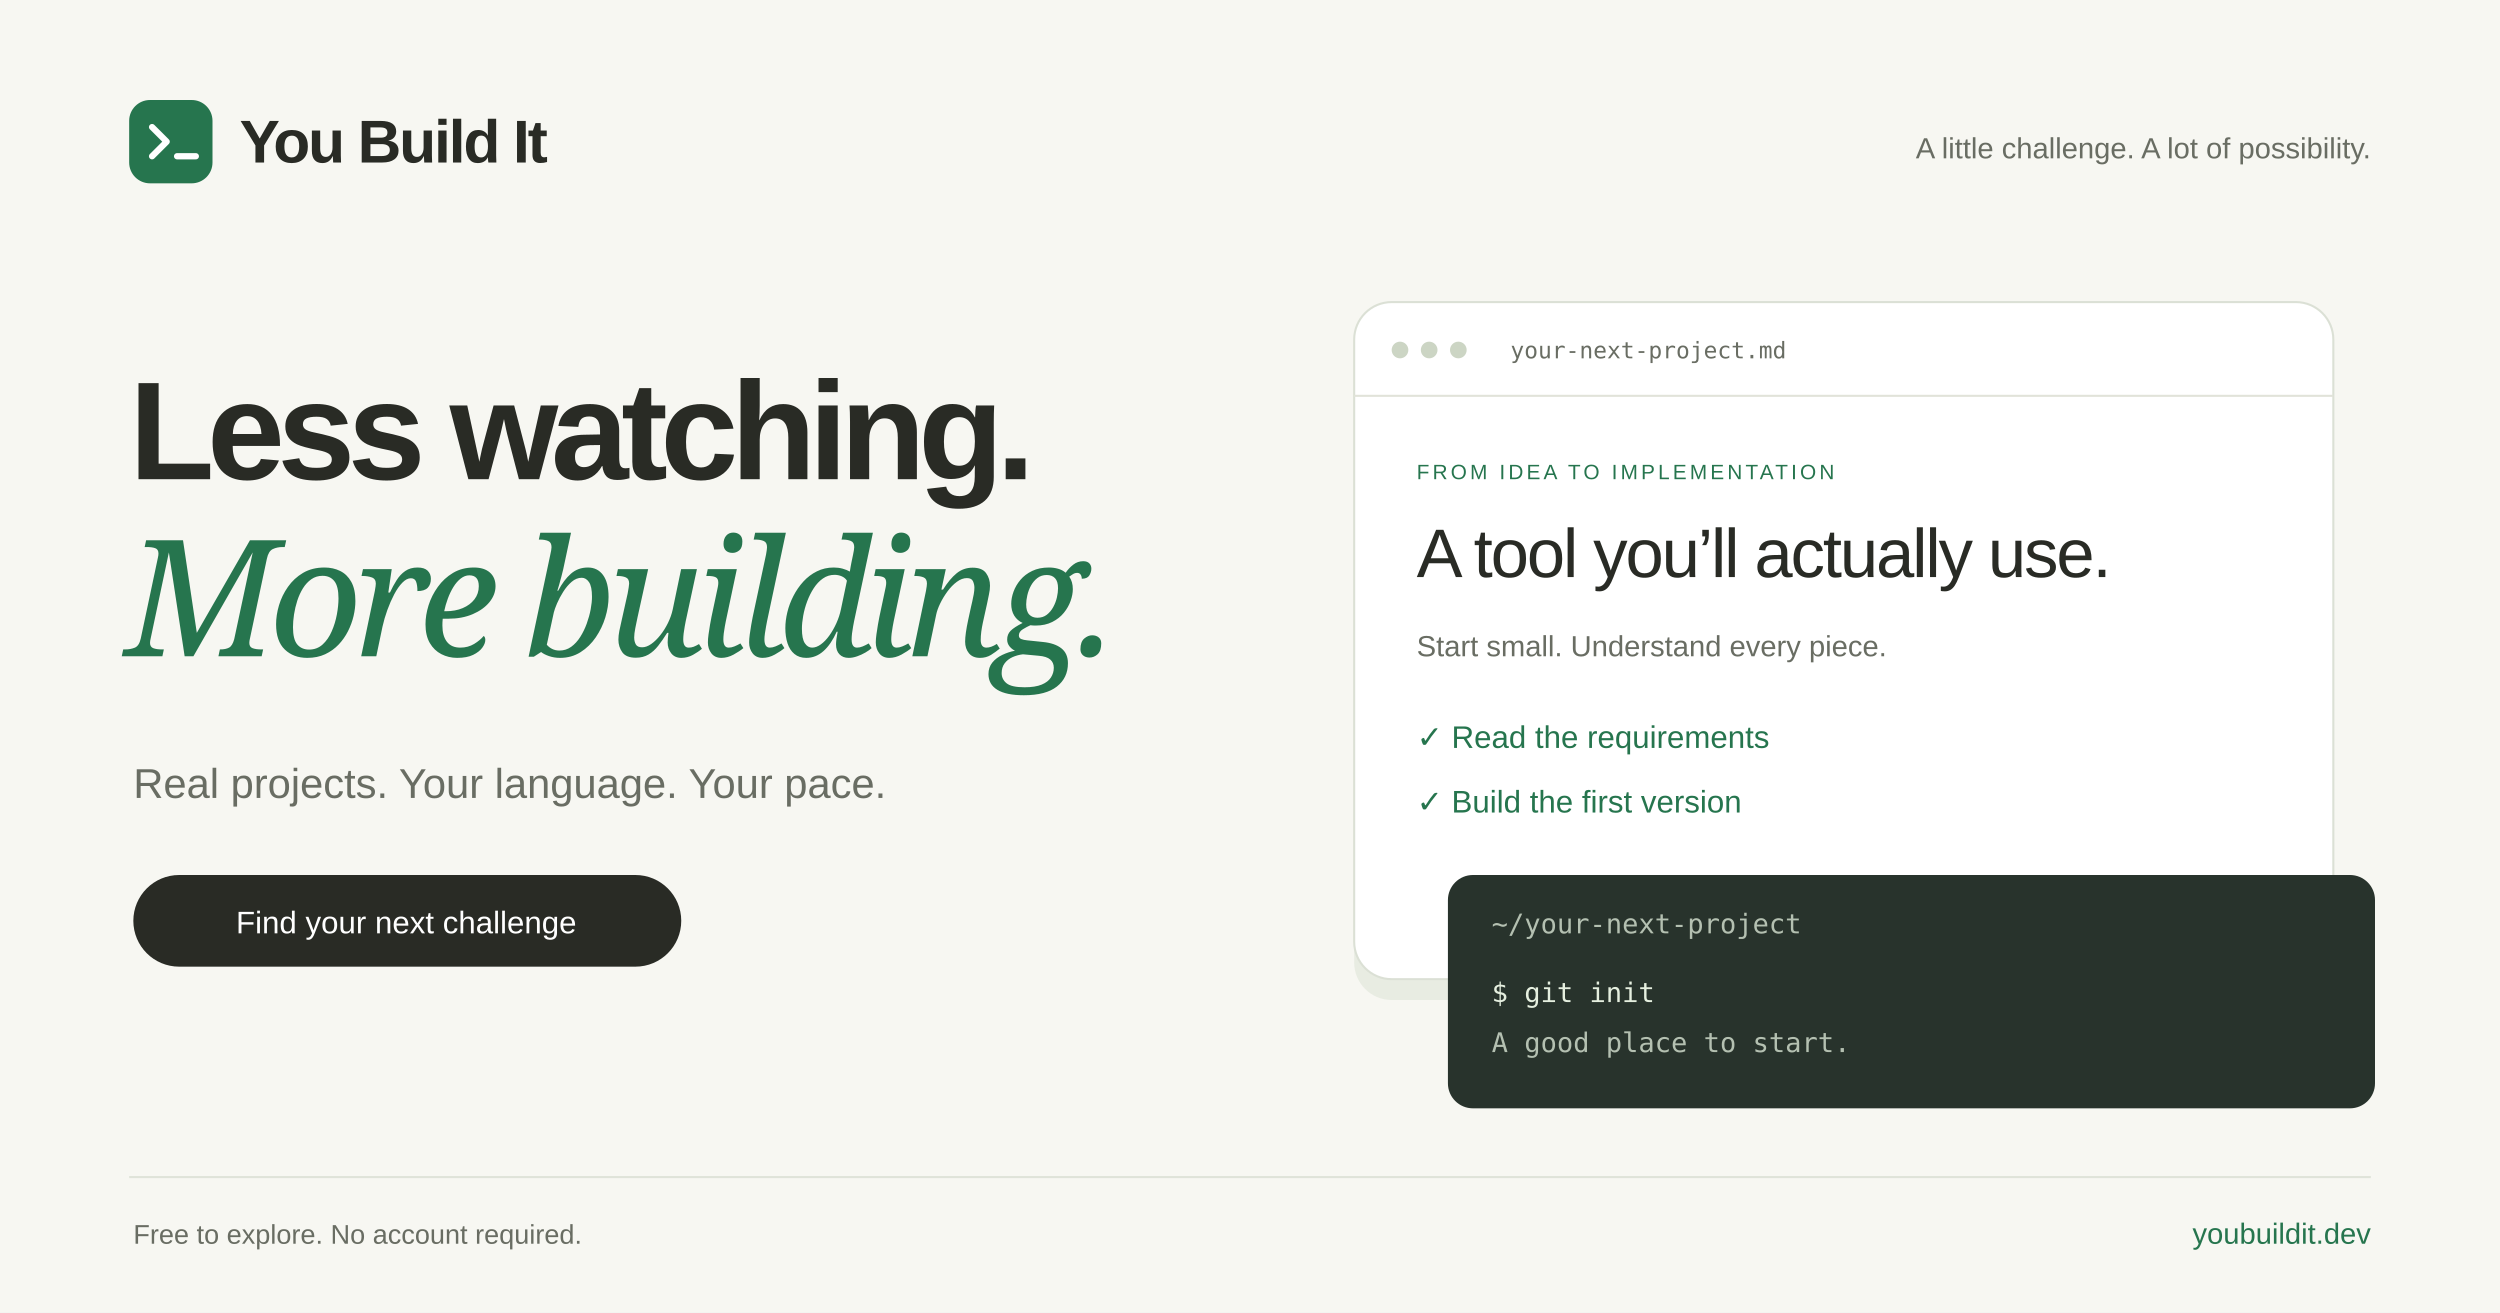
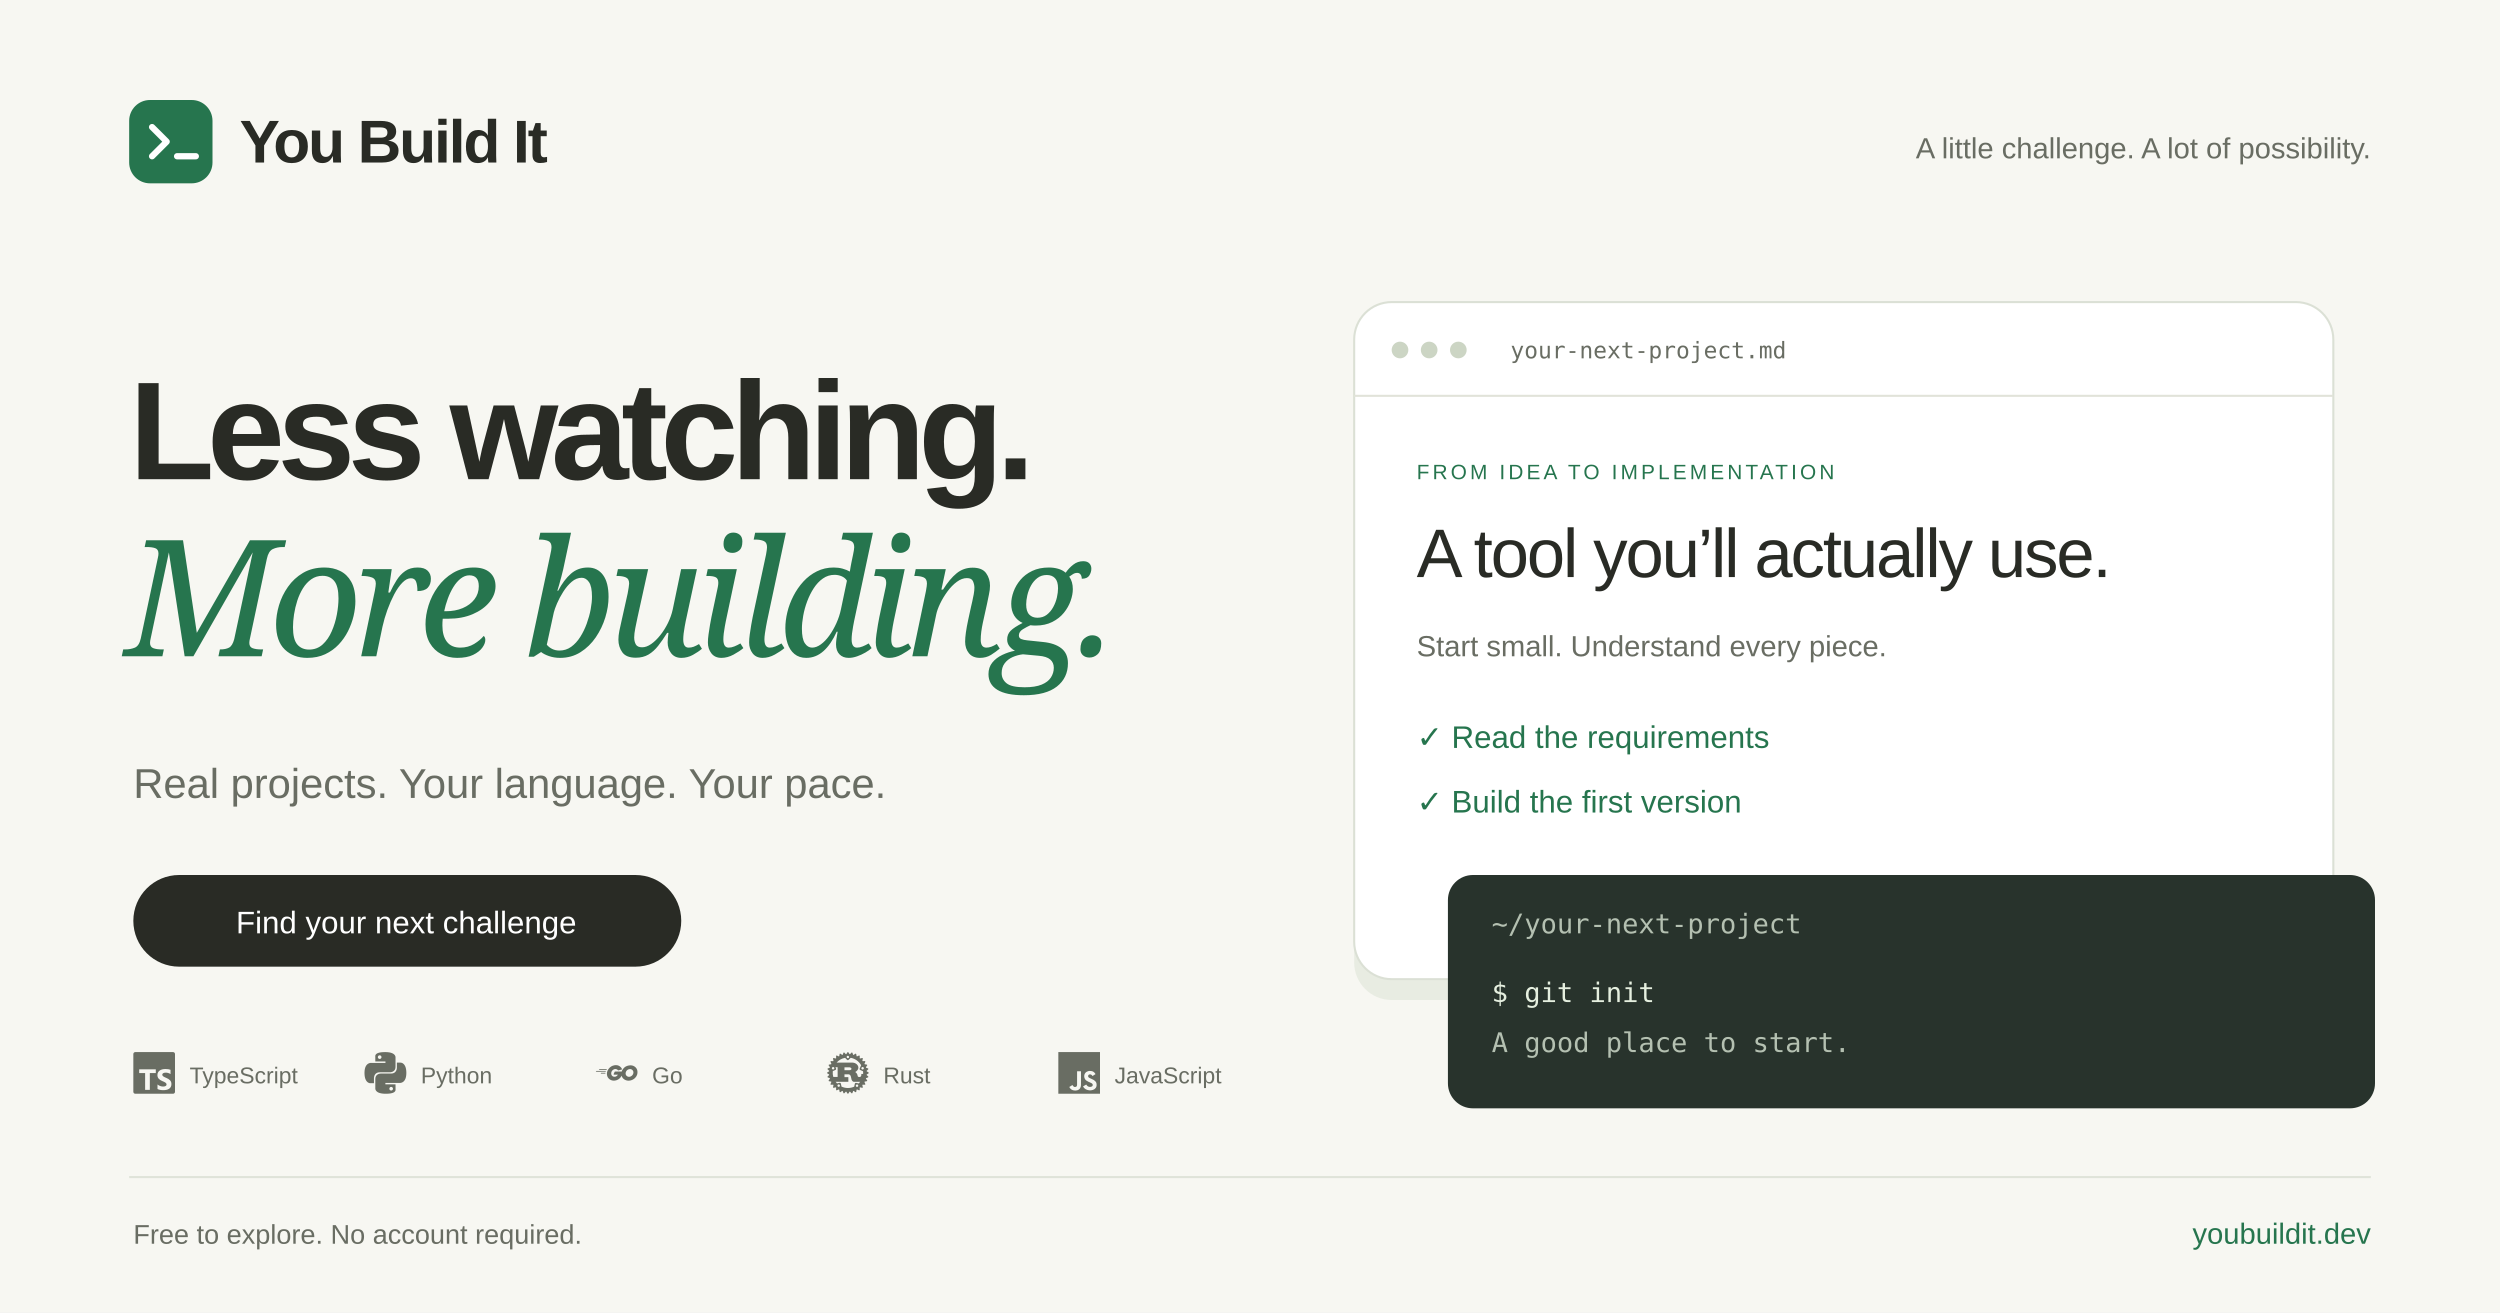
<svg xmlns="http://www.w3.org/2000/svg" width="1200" height="630" viewBox="0 0 1200 630">
  <rect width="1200" height="630" fill="#f7f7f2" />
  <g font-family="Arial, Helvetica, sans-serif" fill="#292b25">
    <rect x="62" y="48" width="40" height="40" rx="10" fill="#26754e" />
    <path d="m73 61 7 7-7 7m12 0h9" fill="none" stroke="white" stroke-width="3" stroke-linecap="round" stroke-linejoin="round" />
    <text x="115" y="78" font-size="29" font-weight="700" letter-spacing="-1">You Build It</text>
    <text x="1138" y="76" text-anchor="end" font-size="14" fill="#696d63">A little challenge. A lot of possibility.</text>
    <text x="62" y="230" font-size="67" font-weight="600" letter-spacing="-3.5">Less watching.</text>
    <text x="60" y="315" font-family="Georgia, serif" font-style="italic" font-size="78" letter-spacing="-4" fill="#26754e">More building.</text>
    <text x="64" y="383" font-size="20" fill="#696d63">Real projects. Your language. Your pace.</text>
    <rect x="64" y="420" width="263" height="44" rx="22" fill="#292b25" />
    <text x="195" y="448" text-anchor="middle" fill="#fff" font-size="15">Find your next challenge</text>
    <g transform="translate(650 145)">
      <rect x="0" y="10" width="470" height="325" rx="18" fill="#e8ece2" />
      <rect width="470" height="325" rx="18" fill="#fff" stroke="#dbe0d5" />
      <path d="M0 45h470" stroke="#e1e3d9" />
      <g fill="#ccd5c4">
        <circle cx="22" cy="23" r="4" />
        <circle cx="36" cy="23" r="4" />
        <circle cx="50" cy="23" r="4" />
      </g>
      <text x="75" y="27" font-size="11" fill="#696d63" font-family="monospace">your-next-project.md</text>
      <text x="30" y="85" font-size="10" letter-spacing="1.5" fill="#26754e">FROM IDEA TO IMPLEMENTATION</text>
      <text x="30" y="132" font-size="33" letter-spacing="-1">A tool you’ll actually use.</text>
      <text x="30" y="170" font-size="14" fill="#696d63">Start small. Understand every piece.</text>
      <text x="30" y="214" font-size="15" fill="#26754e">✓  Read the requirements</text>
      <text x="30" y="245" font-size="15" fill="#26754e">✓  Build the first version</text>
      <rect x="45" y="275" width="445" height="112" rx="12" fill="#28332c" />
      <g font-family="monospace" font-size="13">
        <text x="66" y="303" fill="#b4c0b1">~/your-next-project</text>
        <text x="66" y="336" fill="#e5efdf">$ git init</text>
        <text x="66" y="360" fill="#b4c0b1">A good place to start.</text>
      </g>
    </g>
+     <g aria-label="Build with TypeScript, Python, Go, Rust, or JavaScript" fill="#696d63">
+       <g transform="translate(64 505)">
+         <svg width="20" height="20" viewBox="0 0 24 24">
+           <path d="M1.125 0C.502 0 0 .502 0 1.125v21.75C0 23.498.502 24 1.125 24h21.75c.623 0 1.125-.502 1.125-1.125V1.125C24 .502 23.498 0 22.875 0zm17.363 9.75c.612 0 1.154.037 1.627.111a6.38 6.38 0 0 1 1.306.34v2.458a3.95 3.95 0 0 0-.643-.361 5.093 5.093 0 0 0-.717-.26 5.453 5.453 0 0 0-1.426-.2c-.3 0-.573.028-.819.086a2.1 2.1 0 0 0-.623.242c-.17.104-.3.229-.393.374a.888.888 0 0 0-.14.49c0 .196.053.373.156.529.104.156.252.304.443.444s.423.276.696.41c.273.135.582.274.926.416.47.197.892.407 1.266.628.374.222.695.473.963.753.268.279.472.598.614.957.142.359.214.776.214 1.253 0 .657-.125 1.21-.373 1.656a3.033 3.033 0 0 1-1.012 1.085 4.38 4.38 0 0 1-1.487.596c-.566.12-1.163.18-1.79.18a9.916 9.916 0 0 1-1.84-.164 5.544 5.544 0 0 1-1.512-.493v-2.63a5.033 5.033 0 0 0 3.237 1.2c.333 0 .624-.03.872-.09.249-.06.456-.144.623-.25.166-.108.29-.234.373-.38a1.023 1.023 0 0 0-.074-1.089 2.12 2.12 0 0 0-.537-.5 5.597 5.597 0 0 0-.807-.444 27.72 27.72 0 0 0-1.007-.436c-.918-.383-1.602-.852-2.053-1.405-.45-.553-.676-1.222-.676-2.005 0-.614.123-1.141.369-1.582.246-.441.58-.804 1.004-1.089a4.494 4.494 0 0 1 1.47-.629 7.536 7.536 0 0 1 1.77-.201zm-15.113.188h9.563v2.166H9.506v9.646H6.789v-9.646H3.375z" />
+         </svg>
+         <text x="27" y="15" font-size="11">TypeScript</text>
+       </g>
+       <g transform="translate(175 505)">
+         <svg width="20" height="20" viewBox="0 0 24 24">
+           <path d="M14.25.18l.9.2.73.26.59.3.45.32.34.34.25.34.16.33.1.3.04.26.02.2-.01.13V8.5l-.05.63-.13.55-.21.46-.26.38-.3.31-.33.25-.35.19-.35.14-.33.1-.3.07-.26.04-.21.02H8.77l-.69.05-.59.14-.5.22-.41.27-.33.32-.27.35-.2.36-.15.37-.1.35-.07.32-.04.27-.02.21v3.06H3.17l-.21-.03-.28-.07-.32-.12-.35-.18-.36-.26-.36-.36-.35-.46-.32-.59-.28-.73-.21-.88-.14-1.05-.05-1.23.06-1.22.16-1.04.24-.87.32-.71.36-.57.4-.44.42-.33.42-.24.4-.16.36-.1.32-.05.24-.01h.16l.06.01h8.16v-.83H6.18l-.01-2.75-.02-.37.05-.34.11-.31.17-.28.25-.26.31-.23.38-.2.44-.18.51-.15.58-.12.64-.1.71-.06.77-.04.84-.02 1.27.05zm-6.3 1.98l-.23.33-.08.41.08.41.23.34.33.22.41.09.41-.09.33-.22.23-.34.08-.41-.08-.41-.23-.33-.33-.22-.41-.09-.41.09zm13.09 3.95l.28.06.32.12.35.18.36.27.36.35.35.47.32.59.28.73.21.88.14 1.04.05 1.23-.06 1.23-.16 1.04-.24.86-.32.71-.36.57-.4.45-.42.33-.42.24-.4.16-.36.09-.32.05-.24.02-.16-.01h-8.22v.82h5.84l.01 2.76.02.36-.05.34-.11.31-.17.29-.25.25-.31.24-.38.2-.44.17-.51.15-.58.13-.64.09-.71.07-.77.04-.84.01-1.27-.04-1.07-.14-.9-.2-.73-.25-.59-.3-.45-.33-.34-.34-.25-.34-.16-.33-.1-.3-.04-.25-.02-.2.01-.13v-5.34l.05-.64.13-.54.21-.46.26-.38.3-.32.33-.24.35-.2.35-.14.33-.1.3-.06.26-.04.21-.02.13-.01h5.84l.69-.05.59-.14.5-.21.41-.28.33-.32.27-.35.2-.36.15-.36.1-.35.07-.32.04-.28.02-.21V6.07h2.09l.14.01zm-6.47 14.25l-.23.33-.08.41.08.41.23.33.33.23.41.08.41-.08.33-.23.23-.33.08-.41-.08-.41-.23-.33-.33-.23-.41-.08-.41.08z" />
+         </svg>
+         <text x="27" y="15" font-size="11">Python</text>
+       </g>
+       <g transform="translate(286 505)">
+         <svg width="20" height="20" viewBox="0 0 24 24">
+           <path d="M1.811 10.231c-.047 0-.058-.023-.035-.059l.246-.315c.023-.035.081-.058.128-.058h4.172c.046 0 .058.035.035.07l-.199.303c-.023.036-.082.07-.117.07zM.047 11.306c-.047 0-.059-.023-.035-.058l.245-.316c.023-.035.082-.058.129-.058h5.328c.047 0 .07.035.058.07l-.093.28c-.012.047-.058.07-.105.07zm2.828 1.075c-.047 0-.059-.035-.035-.07l.163-.292c.023-.035.07-.07.117-.07h2.337c.047 0 .07.035.07.082l-.023.28c0 .047-.047.082-.082.082zm12.129-2.36c-.736.187-1.239.327-1.963.514-.176.046-.187.058-.34-.117-.174-.199-.303-.327-.548-.444-.737-.362-1.45-.257-2.115.175-.795.514-1.204 1.274-1.192 2.22.011.935.654 1.706 1.577 1.835.795.105 1.46-.175 1.987-.77.105-.13.198-.27.315-.434H10.47c-.245 0-.304-.152-.222-.35.152-.362.432-.97.596-1.274a.315.315 0 01.292-.187h4.253c-.023.316-.023.631-.07.947a4.983 4.983 0 01-.958 2.29c-.841 1.11-1.94 1.8-3.33 1.986-1.145.152-2.209-.07-3.143-.77-.865-.655-1.356-1.52-1.484-2.595-.152-1.274.222-2.419.993-3.424.83-1.086 1.928-1.776 3.272-2.02 1.098-.2 2.15-.07 3.096.571.62.41 1.063.97 1.356 1.648.07.105.023.164-.117.2m3.868 6.461c-1.064-.024-2.034-.328-2.852-1.029a3.665 3.665 0 01-1.262-2.255c-.21-1.32.152-2.489.947-3.529.853-1.122 1.881-1.706 3.272-1.95 1.192-.21 2.314-.095 3.33.595.923.63 1.496 1.484 1.648 2.605.198 1.578-.257 2.863-1.344 3.962-.771.783-1.718 1.273-2.805 1.495-.315.06-.63.07-.934.106zm2.78-4.72c-.011-.153-.011-.27-.034-.387-.21-1.157-1.274-1.81-2.384-1.554-1.087.245-1.788.935-2.045 2.033-.21.912.234 1.835 1.075 2.21.643.28 1.285.244 1.905-.07.923-.48 1.425-1.228 1.484-2.233z" />
+         </svg>
+         <text x="27" y="15" font-size="11">Go</text>
+       </g>
+       <g transform="translate(397 505)">
+         <svg width="20" height="20" viewBox="0 0 24 24">
+           <path d="M23.835 11.703l-1.007-.624a13.727 13.727 0 00-.028-.294l.866-.807a.348.348 0 00-.115-.578l-1.107-.414a8.496 8.496 0 00-.087-.286l.69-.959a.346.346 0 00-.226-.545l-1.166-.189a9.357 9.357 0 00-.141-.262l.49-1.076a.344.344 0 00-.027-.336.349.349 0 00-.301-.154l-1.185.042a6.744 6.744 0 00-.187-.227l.272-1.153a.347.347 0 00-.417-.417l-1.153.272a14.018 14.018 0 00-.228-.187l.042-1.185a.344.344 0 00-.49-.328l-1.076.491c-.087-.048-.174-.095-.262-.141l-.19-1.167A.348.348 0 0016.256.955l-.96.691a8.487 8.487 0 00-.285-.086l-.414-1.107a.348.348 0 00-.578-.115l-.807.867a9.294 9.294 0 00-.294-.028L12.295.168a.346.346 0 00-.589 0l-.624 1.007a13.738 13.738 0 00-.294.028L9.98.337a.346.346 0 00-.578.115l-.414 1.107c-.096.027-.19.057-.285.086L7.744.955a.348.348 0 00-.545.226L7.009 2.348a9.357 9.357 0 00-.262.141l-1.076-.491a.346.346 0 00-.49.328l.042 1.185a7.983 7.983 0 00-.228.187L3.841 3.425a.347.347 0 00-.417.417l.271 1.153c-.063.075-.126.151-.186.227l-1.185-.042a.346.346 0 00-.328.49l.491 1.076a9.167 9.167 0 00-.141.262l-1.166.189a.348.348 0 00-.226.545l.69.959a13.303 13.303 0 00-.087.285l-1.107.414a.348.348 0 00-.116.578l.866.807a9.294 9.294 0 00-.028.293l-1.007.624a.344.344 0 000 .589l1.007.624c.008.098.018.196.028.294l-.866.808a.346.346 0 00.116.578l1.107.414c.027.096.057.191.087.285l-.69.959a.345.345 0 00.227.545l1.166.189c.046.088.092.175.141.262l-.491 1.076a.346.346 0 00.328.49l1.183-.042c.062.077.123.153.187.228l-.271 1.154a.346.346 0 00.417.416l1.153-.271c.075.064.151.126.228.186l-.042 1.185a.344.344 0 00.49.327l1.076-.49c.087.049.174.095.262.141l.19 1.166a.348.348 0 00.545.227l.959-.69a9.299 9.299 0 00.285.087l.414 1.107a.345.345 0 00.578.115l.808-.866c.097.011.195.02.294.029l.624 1.007a.347.347 0 00.589 0l.624-1.007c.098-.009.196-.018.294-.029l.807.866a.348.348 0 00.578-.115l.414-1.107a8.463 8.463 0 00.285-.087l.959.69a.345.345 0 00.545-.227l.19-1.166c.088-.046.175-.093.262-.141l1.076.49a.347.347 0 00.49-.327l-.042-1.185a6.727 6.727 0 00.227-.186l1.153.271a.347.347 0 00.417-.416l-.271-1.154c.063-.075.126-.151.186-.228l1.185.042a.344.344 0 00.328-.49l-.49-1.076c.048-.087.095-.174.141-.262l1.166-.189a.348.348 0 00.226-.545l-.69-.959.087-.285 1.107-.414a.346.346 0 00.115-.578l-.866-.808c.01-.097.02-.195.028-.294l1.007-.624a.344.344 0 000-.589zm-6.741 8.355a.714.714 0 01.299-1.396.714.714 0 11-.3 1.396zm-.342-2.314a.649.649 0 00-.771.5l-.357 1.669c-1.103.501-2.329.779-3.619.779a8.737 8.737 0 01-3.695-.814l-.357-1.668a.648.648 0 00-.771-.499l-1.473.316a8.722 8.722 0 01-.761-.898h7.168c.081 0 .136-.014.136-.088v-2.536c0-.074-.054-.088-.136-.088h-2.097v-1.608h2.268c.206 0 1.107.059 1.394 1.209.09.353.287 1.504.423 1.873.135.413.683 1.238 1.268 1.238h3.572a.749.749 0 00.13-.013 8.787 8.787 0 01-.812.953zM6.837 20.024a.714.714 0 11-.3-1.396.714.714 0 01.3 1.396zM4.118 8.997a.714.714 0 11-1.304.579.714.714 0 011.304-.579zm-.835 1.981l1.535-.682a.65.65 0 00.33-.859l-.316-.715h1.243v5.603H3.567a8.775 8.775 0 01-.283-3.348zm6.734-.544V8.784h2.96c.153 0 1.079.177 1.079.87 0 .575-.711.781-1.295.781zm10.757 1.486c0 .219-.008.436-.024.651h-.9c-.09 0-.127.059-.127.148v.413c0 .973-.549 1.185-1.03 1.238-.458.052-.965-.191-1.028-.472-.27-1.519-.72-1.844-1.431-2.403.882-.56 1.799-1.386 1.799-2.491 0-1.194-.819-1.946-1.377-2.315-.782-.516-1.649-.62-1.883-.62H5.468a8.765 8.765 0 014.907-2.77l1.097 1.151a.648.648 0 00.918.021l1.227-1.174a8.775 8.775 0 016.004 4.276l-.84 1.898a.652.652 0 00.33.859l1.618.719c.028.287.043.577.043.872zm-9.301-9.599a.713.713 0 11.984 1.032.714.714 0 01-.984-1.032zm8.339 6.71a.711.711 0 01.94-.362.714.714 0 11-.941.363z" />
+         </svg>
+         <text x="27" y="15" font-size="11">Rust</text>
+       </g>
+       <g transform="translate(508 505)">
+         <svg width="20" height="20" viewBox="0 0 24 24">
+           <path d="M0 0h24v24H0V0zm22.034 18.276c-.175-1.095-.888-2.015-3.003-2.873-.736-.345-1.554-.585-1.797-1.14-.091-.33-.105-.51-.046-.705.15-.646.915-.84 1.515-.66.39.12.75.42.976.9 1.034-.676 1.034-.676 1.755-1.125-.27-.42-.404-.601-.586-.78-.63-.705-1.469-1.065-2.834-1.034l-.705.089c-.676.165-1.32.525-1.71 1.005-1.14 1.291-.811 3.541.569 4.471 1.365 1.02 3.361 1.244 3.616 2.205.24 1.17-.87 1.545-1.966 1.41-.811-.18-1.26-.586-1.755-1.336l-1.83 1.051c.21.48.45.689.81 1.109 1.74 1.756 6.09 1.666 6.871-1.004.029-.09.24-.705.074-1.65l.046.067zm-8.983-7.245h-2.248c0 1.938-.009 3.864-.009 5.805 0 1.232.063 2.363-.138 2.711-.33.689-1.18.601-1.566.48-.396-.196-.597-.466-.83-.855-.063-.105-.11-.196-.127-.196l-1.825 1.125c.305.63.75 1.172 1.324 1.517.855.51 2.004.675 3.207.405.783-.226 1.458-.691 1.811-1.411.51-.93.402-2.07.397-3.346.012-2.054 0-4.109 0-6.179l.004-.056z" />
+         </svg>
+         <text x="27" y="15" font-size="11">JavaScript</text>
+       </g>
+     </g>
    <path d="M62 565h1076" stroke="#dfe3d9" />
    <text x="64" y="597" font-size="13" fill="#696d63">Free to explore. No account required.</text>
    <text x="1138" y="597" text-anchor="end" font-size="14" fill="#26754e">youbuildit.dev</text>
  </g>
</svg>
